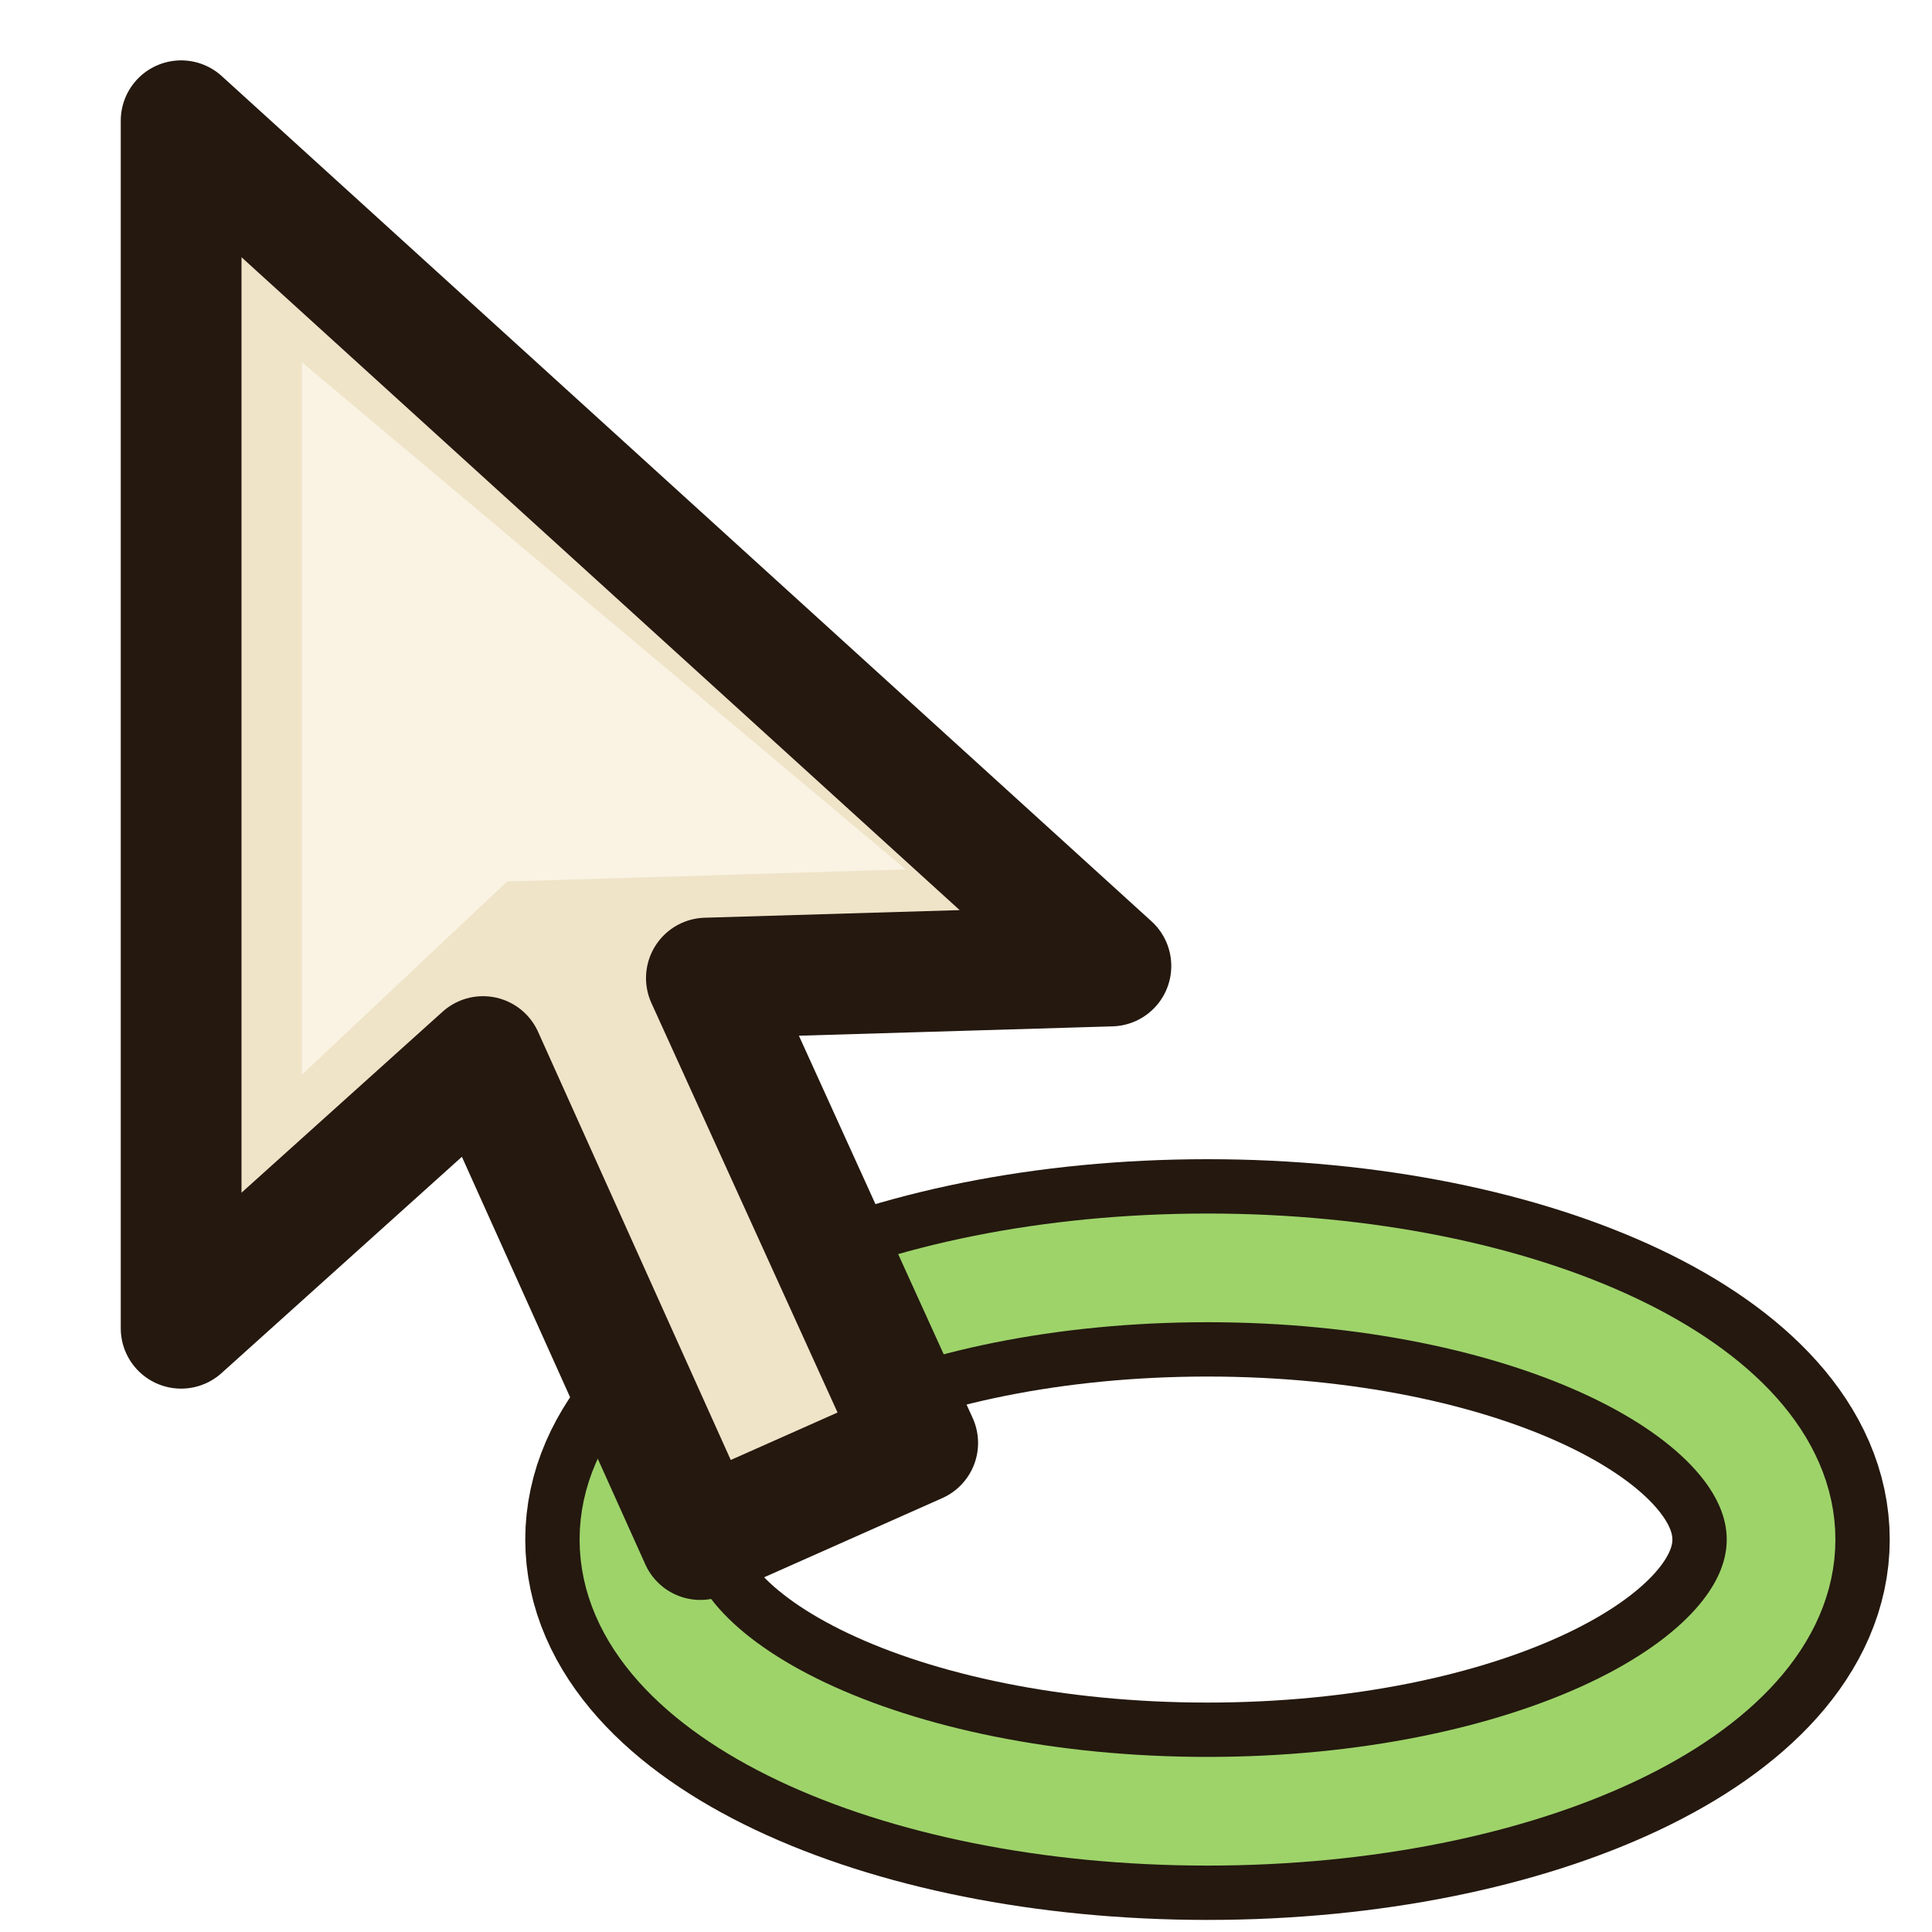
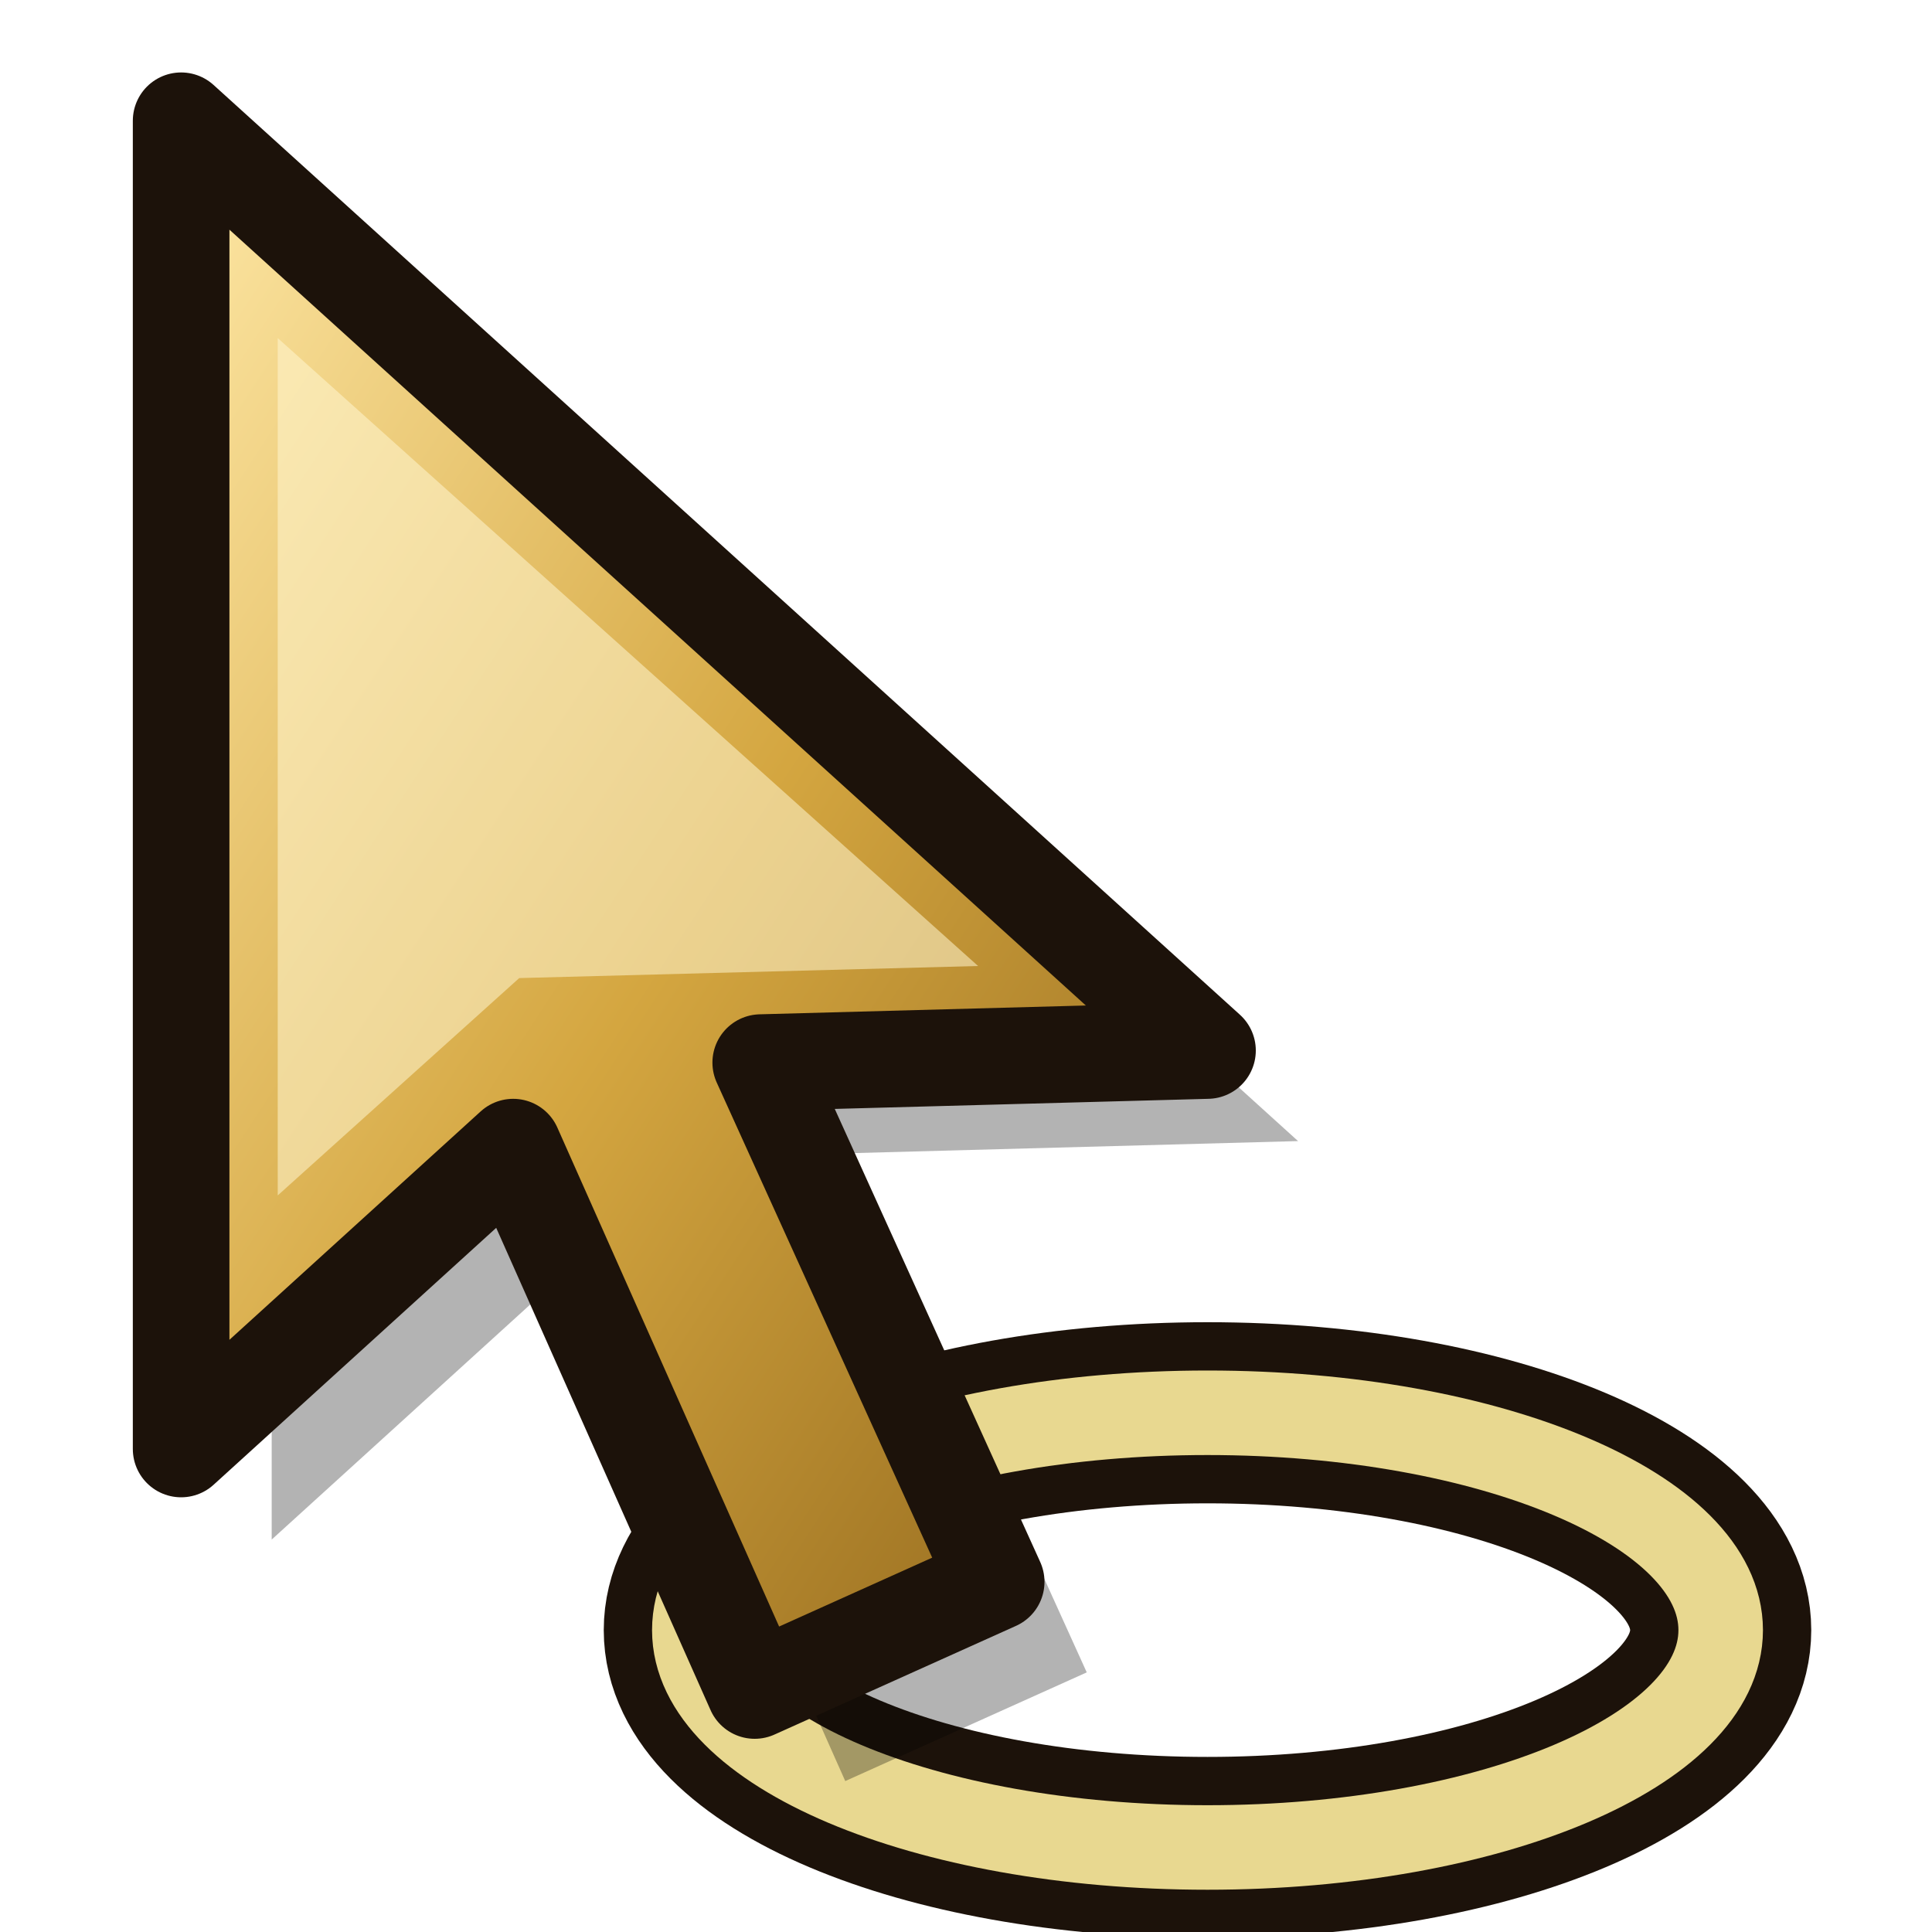
<svg xmlns="http://www.w3.org/2000/svg" width="32" height="32" viewBox="0 0 32 32">
-   <ellipse cx="20" cy="25.5" rx="9.5" ry="4.5" fill="none" stroke="#24180f" stroke-width="3.6" />
-   <ellipse cx="20" cy="25.5" rx="9.5" ry="4.5" fill="none" stroke="#9ed36a" stroke-width="1.8" />
-   <path d="M3,2 L3,22 L8,17.5 L11.6,25.5 L15.2,23.9 L11.7,16.2 L18.4,16 Z" fill="#efe4c8" stroke="#24180f" stroke-width="2" stroke-linejoin="round" />
-   <path d="M5,6 L5,17.8 L8.4,14.6 L15,14.4 Z" fill="#fffaf0" opacity="0.7" />
+   <defs>
+     <linearGradient id="steel" x1="0" y1="0" x2="1" y2="1">
+       <stop offset="0" stop-color="#f4f6f8" />
+       <stop offset="0.45" stop-color="#b9c0c6" />
+       <stop offset="1" stop-color="#6e767e" />
+     </linearGradient>
+     <linearGradient id="wood" x1="0" y1="0" x2="1" y2="0">
+       <stop offset="0" stop-color="#c08850" />
+       <stop offset="0.5" stop-color="#8a5a2e" />
+       <stop offset="1" stop-color="#5e3a1a" />
+     </linearGradient>
+     <linearGradient id="gold" x1="0" y1="0" x2="1" y2="1">
+       <stop offset="0" stop-color="#ffe9a8" />
+       <stop offset="0.5" stop-color="#d4a640" />
+       <stop offset="1" stop-color="#8a6018" />
+     </linearGradient>
+     <linearGradient id="bone" x1="0" y1="0" x2="1" y2="1">
+       <stop offset="0" stop-color="#fffaf0" />
+       <stop offset="0.6" stop-color="#eadcb8" />
+       <stop offset="1" stop-color="#c0a878" />
+     </linearGradient>
+   </defs>
+   <ellipse cx="20" cy="27" rx="8.5" ry="3.6" fill="none" stroke="#1c120a" stroke-width="3" />
+   <ellipse cx="20" cy="27" rx="8.5" ry="3.6" fill="none" stroke="#e8d890" stroke-width="1.4" />
+   <path d="M4.5,3.5 L4.5,25.5 L10,20.5 L14,29.5 L18,27.7 L14.1,19.1 L21.5,18.9 Z" fill="#000" opacity="0.3" />
+   <path d="M3,2 L3,24 L8.5,19 L12.5,28 L16.5,26.2 L12.6,17.6 L20,17.4 Z" fill="url(#gold)" stroke="#1c120a" stroke-width="1.6" stroke-linejoin="round" />
+   <path d="M4.6,5.6 L4.6,19.8 L8.6,16.2 L16.2,16 Z" fill="#fff6d0" opacity="0.55" />
</svg>
